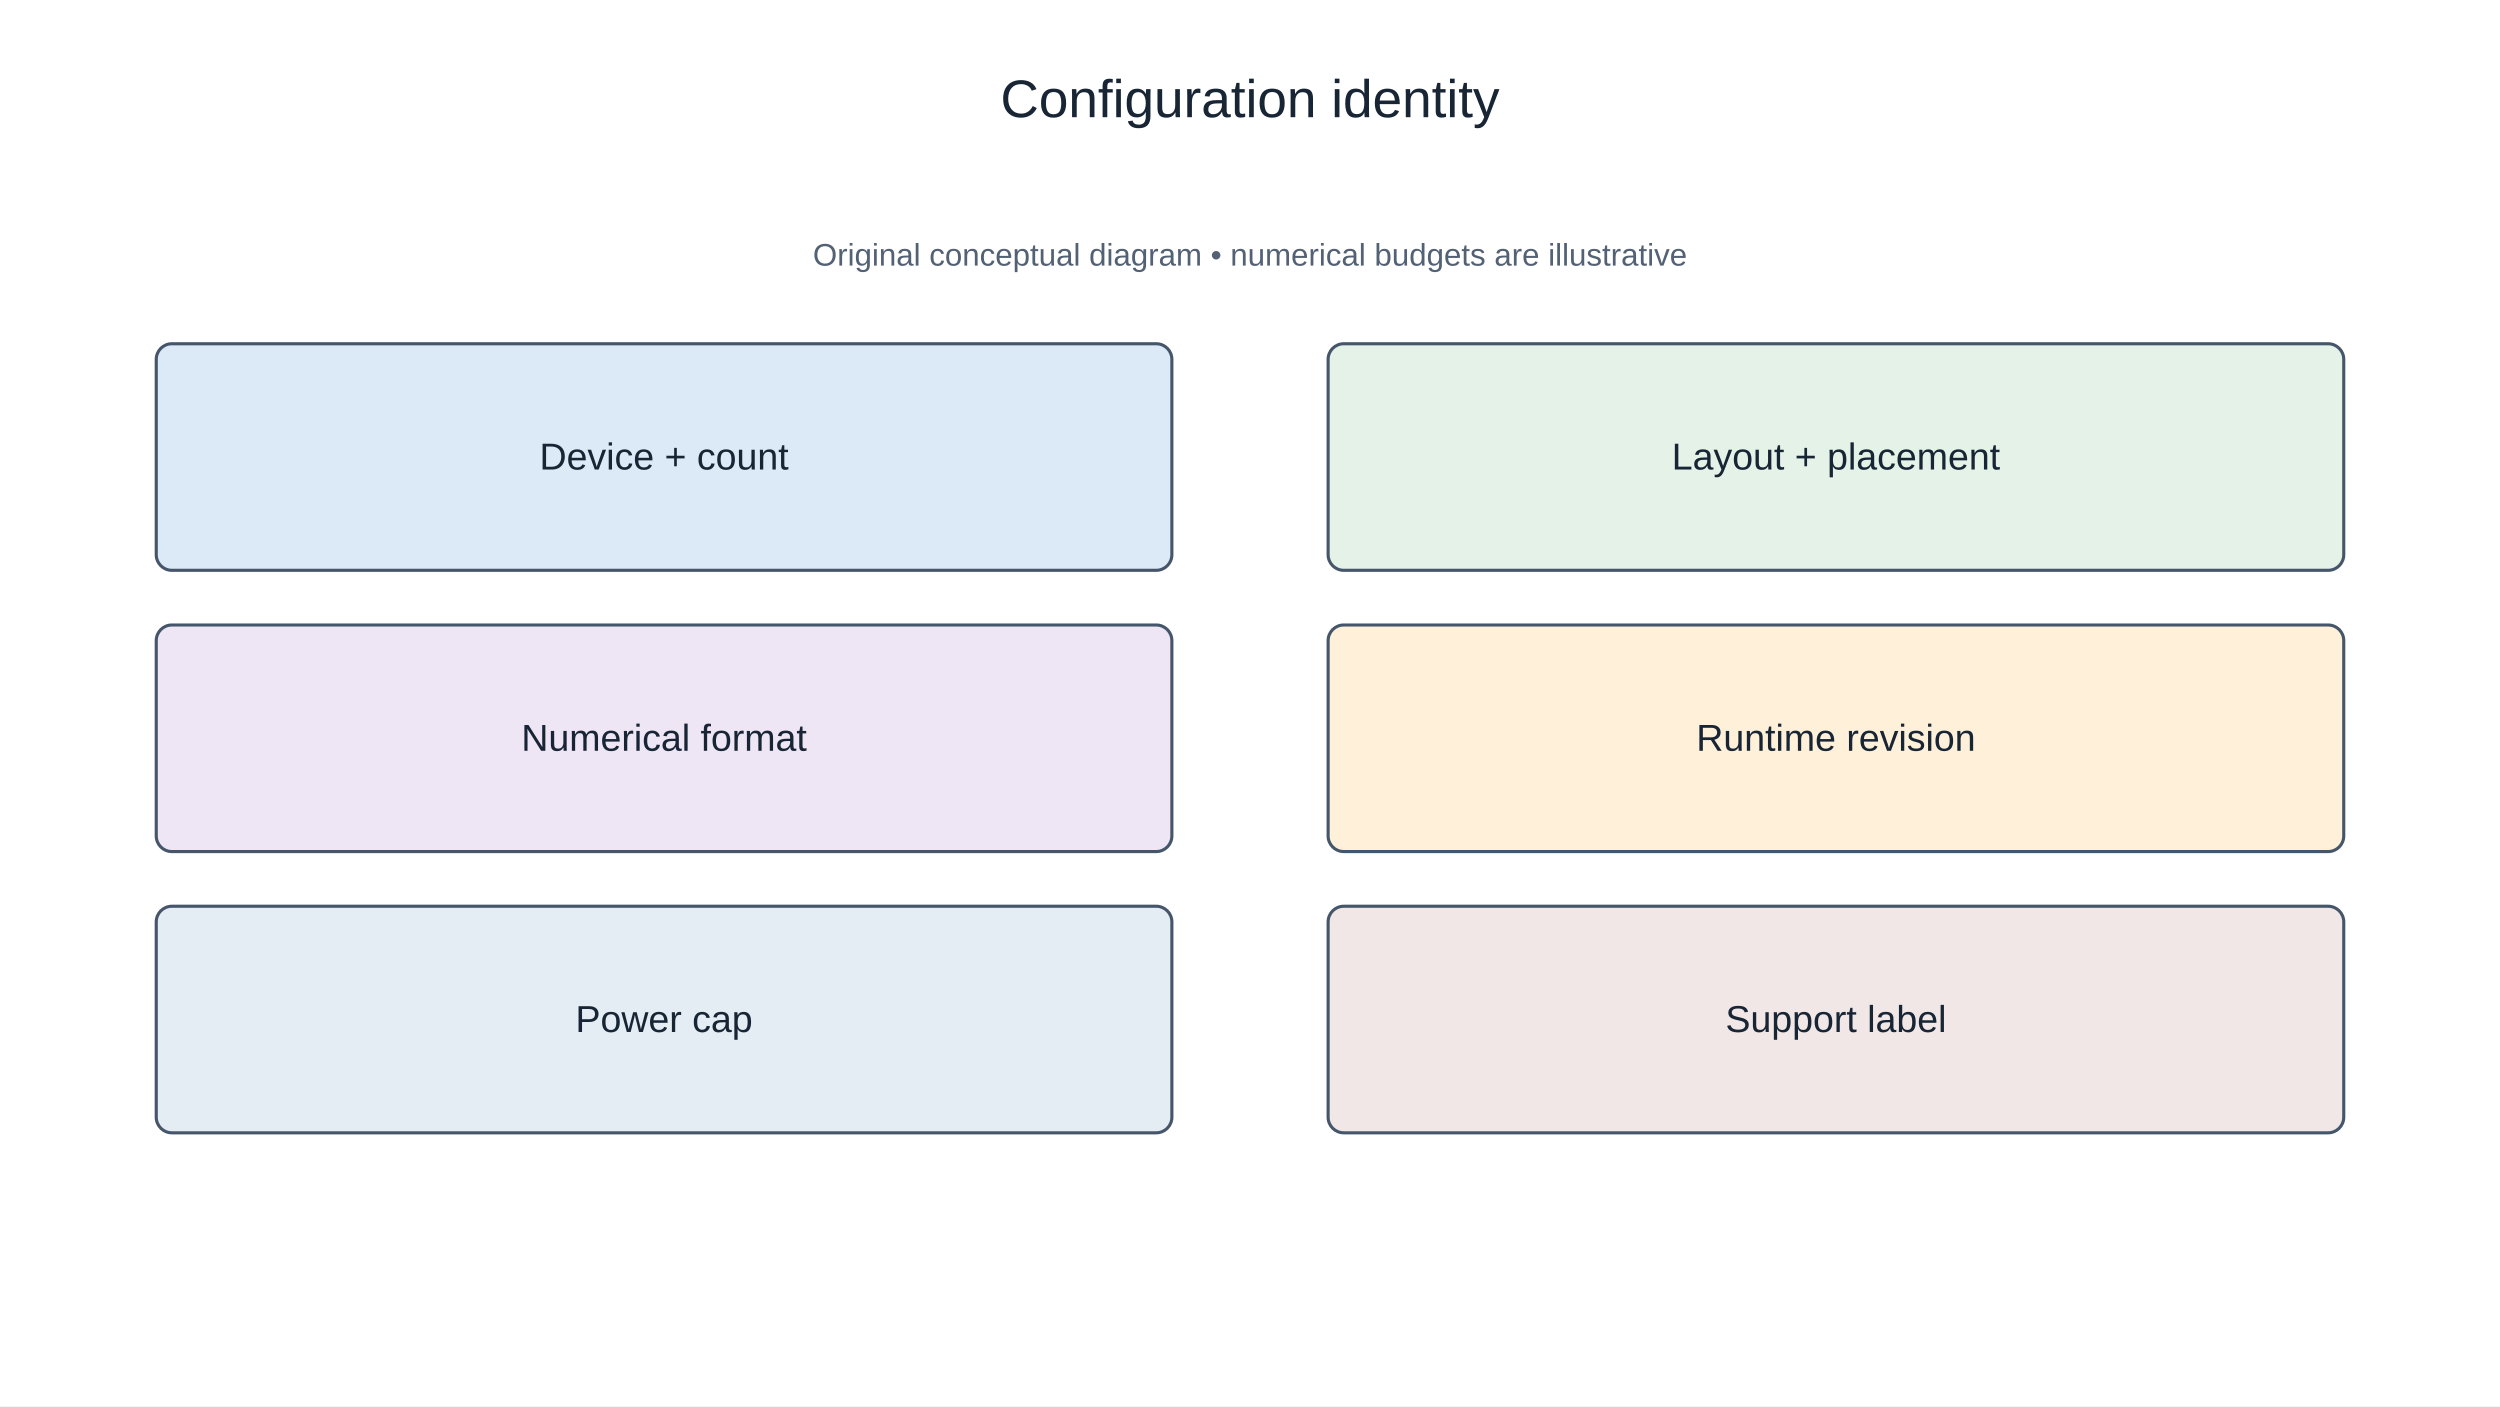
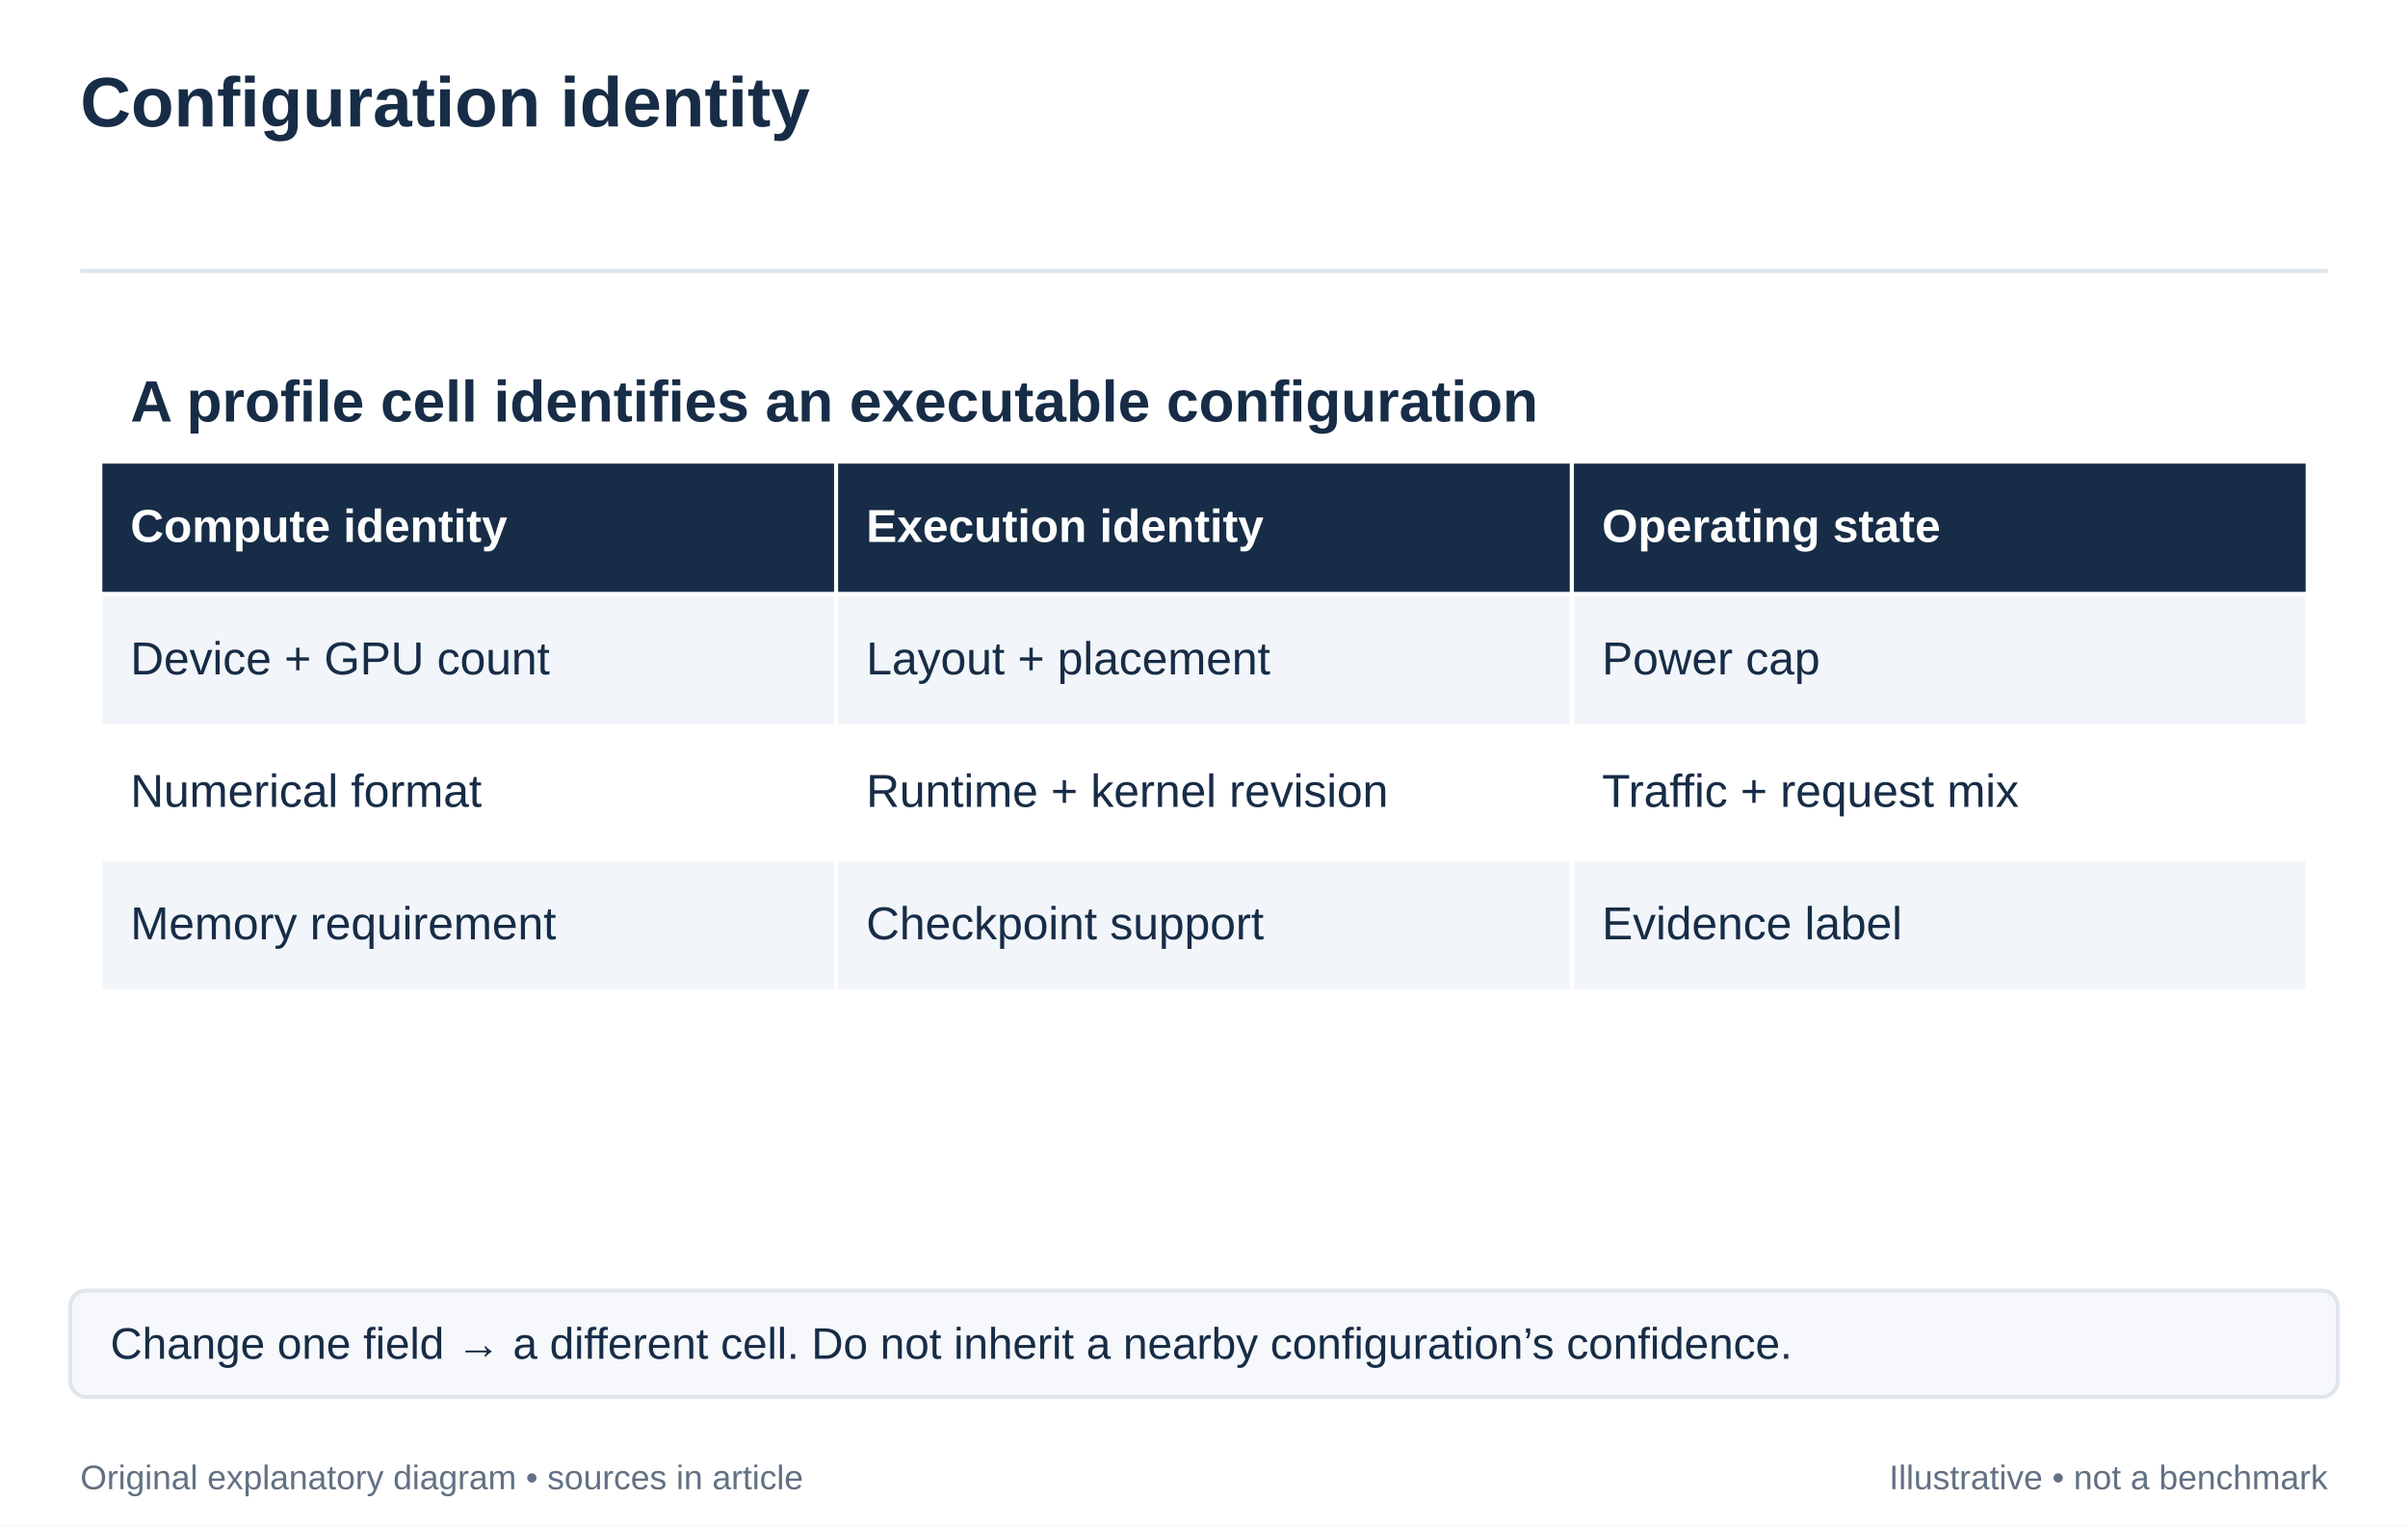
- <svg xmlns="http://www.w3.org/2000/svg" width="1600" height="900" viewBox="0 0 1600 900">
+ <svg xmlns="http://www.w3.org/2000/svg" width="1200" height="760" viewBox="0 0 1200 760">
  <defs>
-     <marker id="a" markerWidth="10" markerHeight="10" refX="8" refY="3" orient="auto">
-       <path d="M0,0 L0,6 L9,3 z" fill="#46566a" />
+     <marker id="a" markerWidth="9" markerHeight="9" refX="8" refY="4" orient="auto-start-reverse">
+       <path d="M0,0 L0,8 L9,4 Z" fill="context-stroke" />
+     </marker>
+     <marker id="a2779b8" markerWidth="9" markerHeight="9" refX="8" refY="4" orient="auto-start-reverse">
+       <path d="M0,0 L0,8 L9,4 Z" fill="#2779b8" />
+     </marker>
+     <marker id="a207b67" markerWidth="9" markerHeight="9" refX="8" refY="4" orient="auto-start-reverse">
+       <path d="M0,0 L0,8 L9,4 Z" fill="#207b67" />
+     </marker>
+     <marker id="a7750a3" markerWidth="9" markerHeight="9" refX="8" refY="4" orient="auto-start-reverse">
+       <path d="M0,0 L0,8 L9,4 Z" fill="#7750a3" />
+     </marker>
+     <marker id="ab16e17" markerWidth="9" markerHeight="9" refX="8" refY="4" orient="auto-start-reverse">
+       <path d="M0,0 L0,8 L9,4 Z" fill="#b16e17" />
+     </marker>
+     <marker id="ab34444" markerWidth="9" markerHeight="9" refX="8" refY="4" orient="auto-start-reverse">
+       <path d="M0,0 L0,8 L9,4 Z" fill="#b34444" />
+     </marker>
+     <marker id="a627183" markerWidth="9" markerHeight="9" refX="8" refY="4" orient="auto-start-reverse">
+       <path d="M0,0 L0,8 L9,4 Z" fill="#627183" />
    </marker>
  </defs>
-   <rect width="1600" height="900" fill="white" />
+   <rect width="1200" height="760" fill="white" />
  <g font-family="Arial, sans-serif">
-     <text x="800" y="75" font-size="34" text-anchor="middle" fill="#182535">Configuration identity</text>
-     <text x="800" y="170" font-size="20" text-anchor="middle" fill="#536174">Original conceptual diagram • numerical budgets are illustrative</text>
-     <rect x="100" y="220" width="650" height="145" rx="10" fill="#dceaf8" stroke="#46566a" stroke-width="2" />
-     <text x="425.0" y="300.5" font-size="24" text-anchor="middle" fill="#182535">Device + count</text>
-     <rect x="850" y="220" width="650" height="145" rx="10" fill="#e4f2e8" stroke="#46566a" stroke-width="2" />
-     <text x="1175.0" y="300.5" font-size="24" text-anchor="middle" fill="#182535">Layout + placement</text>
-     <rect x="100" y="400" width="650" height="145" rx="10" fill="#eee5f5" stroke="#46566a" stroke-width="2" />
-     <text x="425.0" y="480.5" font-size="24" text-anchor="middle" fill="#182535">Numerical format</text>
-     <rect x="850" y="400" width="650" height="145" rx="10" fill="#fff0d9" stroke="#46566a" stroke-width="2" />
-     <text x="1175.0" y="480.5" font-size="24" text-anchor="middle" fill="#182535">Runtime revision</text>
-     <rect x="100" y="580" width="650" height="145" rx="10" fill="#e3edf3" stroke="#46566a" stroke-width="2" />
-     <text x="425.0" y="660.5" font-size="24" text-anchor="middle" fill="#182535">Power cap</text>
-     <rect x="850" y="580" width="650" height="145" rx="10" fill="#f1e7e7" stroke="#46566a" stroke-width="2" />
-     <text x="1175.0" y="660.5" font-size="24" text-anchor="middle" fill="#182535">Support label</text>
+     <text x="40" y="63" fill="#172c46" font-size="35" text-anchor="start" font-weight="bold">Configuration identity</text>
+     <path d="M40,135 L1160,135" fill="none" stroke="#dce5ee" stroke-width="2" />
+     <text x="65" y="210" fill="#172c46" font-size="29" text-anchor="start" font-weight="bold">A profile cell identifies an executable configuration</text>
+     <rect x="50" y="230" width="366.667" height="66" rx="0" fill="#172c46" stroke="white" stroke-width="2" />
+     <text x="65" y="270" fill="white" font-size="23" text-anchor="start" font-weight="bold">Compute identity</text>
+     <rect x="416.667" y="230" width="366.667" height="66" rx="0" fill="#172c46" stroke="white" stroke-width="2" />
+     <text x="431.667" y="270" fill="white" font-size="23" text-anchor="start" font-weight="bold">Execution identity</text>
+     <rect x="783.333" y="230" width="366.667" height="66" rx="0" fill="#172c46" stroke="white" stroke-width="2" />
+     <text x="798.333" y="270" fill="white" font-size="23" text-anchor="start" font-weight="bold">Operating state</text>
+     <rect x="50" y="296" width="366.667" height="66" rx="0" fill="#f2f6fa" stroke="white" stroke-width="2" />
+     <text x="65" y="336" fill="#172c46" font-size="23" text-anchor="start" font-weight="normal">Device + GPU count</text>
+     <rect x="416.667" y="296" width="366.667" height="66" rx="0" fill="#f2f6fa" stroke="white" stroke-width="2" />
+     <text x="431.667" y="336" fill="#172c46" font-size="23" text-anchor="start" font-weight="normal">Layout + placement</text>
+     <rect x="783.333" y="296" width="366.667" height="66" rx="0" fill="#f2f6fa" stroke="white" stroke-width="2" />
+     <text x="798.333" y="336" fill="#172c46" font-size="23" text-anchor="start" font-weight="normal">Power cap</text>
+     <rect x="50" y="362" width="366.667" height="66" rx="0" fill="white" stroke="white" stroke-width="2" />
+     <text x="65" y="402" fill="#172c46" font-size="23" text-anchor="start" font-weight="normal">Numerical format</text>
+     <rect x="416.667" y="362" width="366.667" height="66" rx="0" fill="white" stroke="white" stroke-width="2" />
+     <text x="431.667" y="402" fill="#172c46" font-size="23" text-anchor="start" font-weight="normal">Runtime + kernel revision</text>
+     <rect x="783.333" y="362" width="366.667" height="66" rx="0" fill="white" stroke="white" stroke-width="2" />
+     <text x="798.333" y="402" fill="#172c46" font-size="23" text-anchor="start" font-weight="normal">Traffic + request mix</text>
+     <rect x="50" y="428" width="366.667" height="66" rx="0" fill="#f2f6fa" stroke="white" stroke-width="2" />
+     <text x="65" y="468" fill="#172c46" font-size="23" text-anchor="start" font-weight="normal">Memory requirement</text>
+     <rect x="416.667" y="428" width="366.667" height="66" rx="0" fill="#f2f6fa" stroke="white" stroke-width="2" />
+     <text x="431.667" y="468" fill="#172c46" font-size="23" text-anchor="start" font-weight="normal">Checkpoint support</text>
+     <rect x="783.333" y="428" width="366.667" height="66" rx="0" fill="#f2f6fa" stroke="white" stroke-width="2" />
+     <text x="798.333" y="468" fill="#172c46" font-size="23" text-anchor="start" font-weight="normal">Evidence label</text>
+     <rect x="35" y="643" width="1130" height="53" rx="8" fill="#f6f8fb" stroke="#dfe6ed" stroke-width="2" />
+     <text x="55" y="677" fill="#172c46" font-size="22" text-anchor="start" font-weight="normal">Change one field → a different cell. Do not inherit a nearby configuration’s confidence.</text>
+     <text x="40" y="742" fill="#627183" font-size="17" text-anchor="start" font-weight="normal">Original explanatory diagram • sources in article</text>
+     <text x="1160" y="742" fill="#627183" font-size="17" text-anchor="end" font-weight="normal">Illustrative • not a benchmark</text>
  </g>
</svg>
